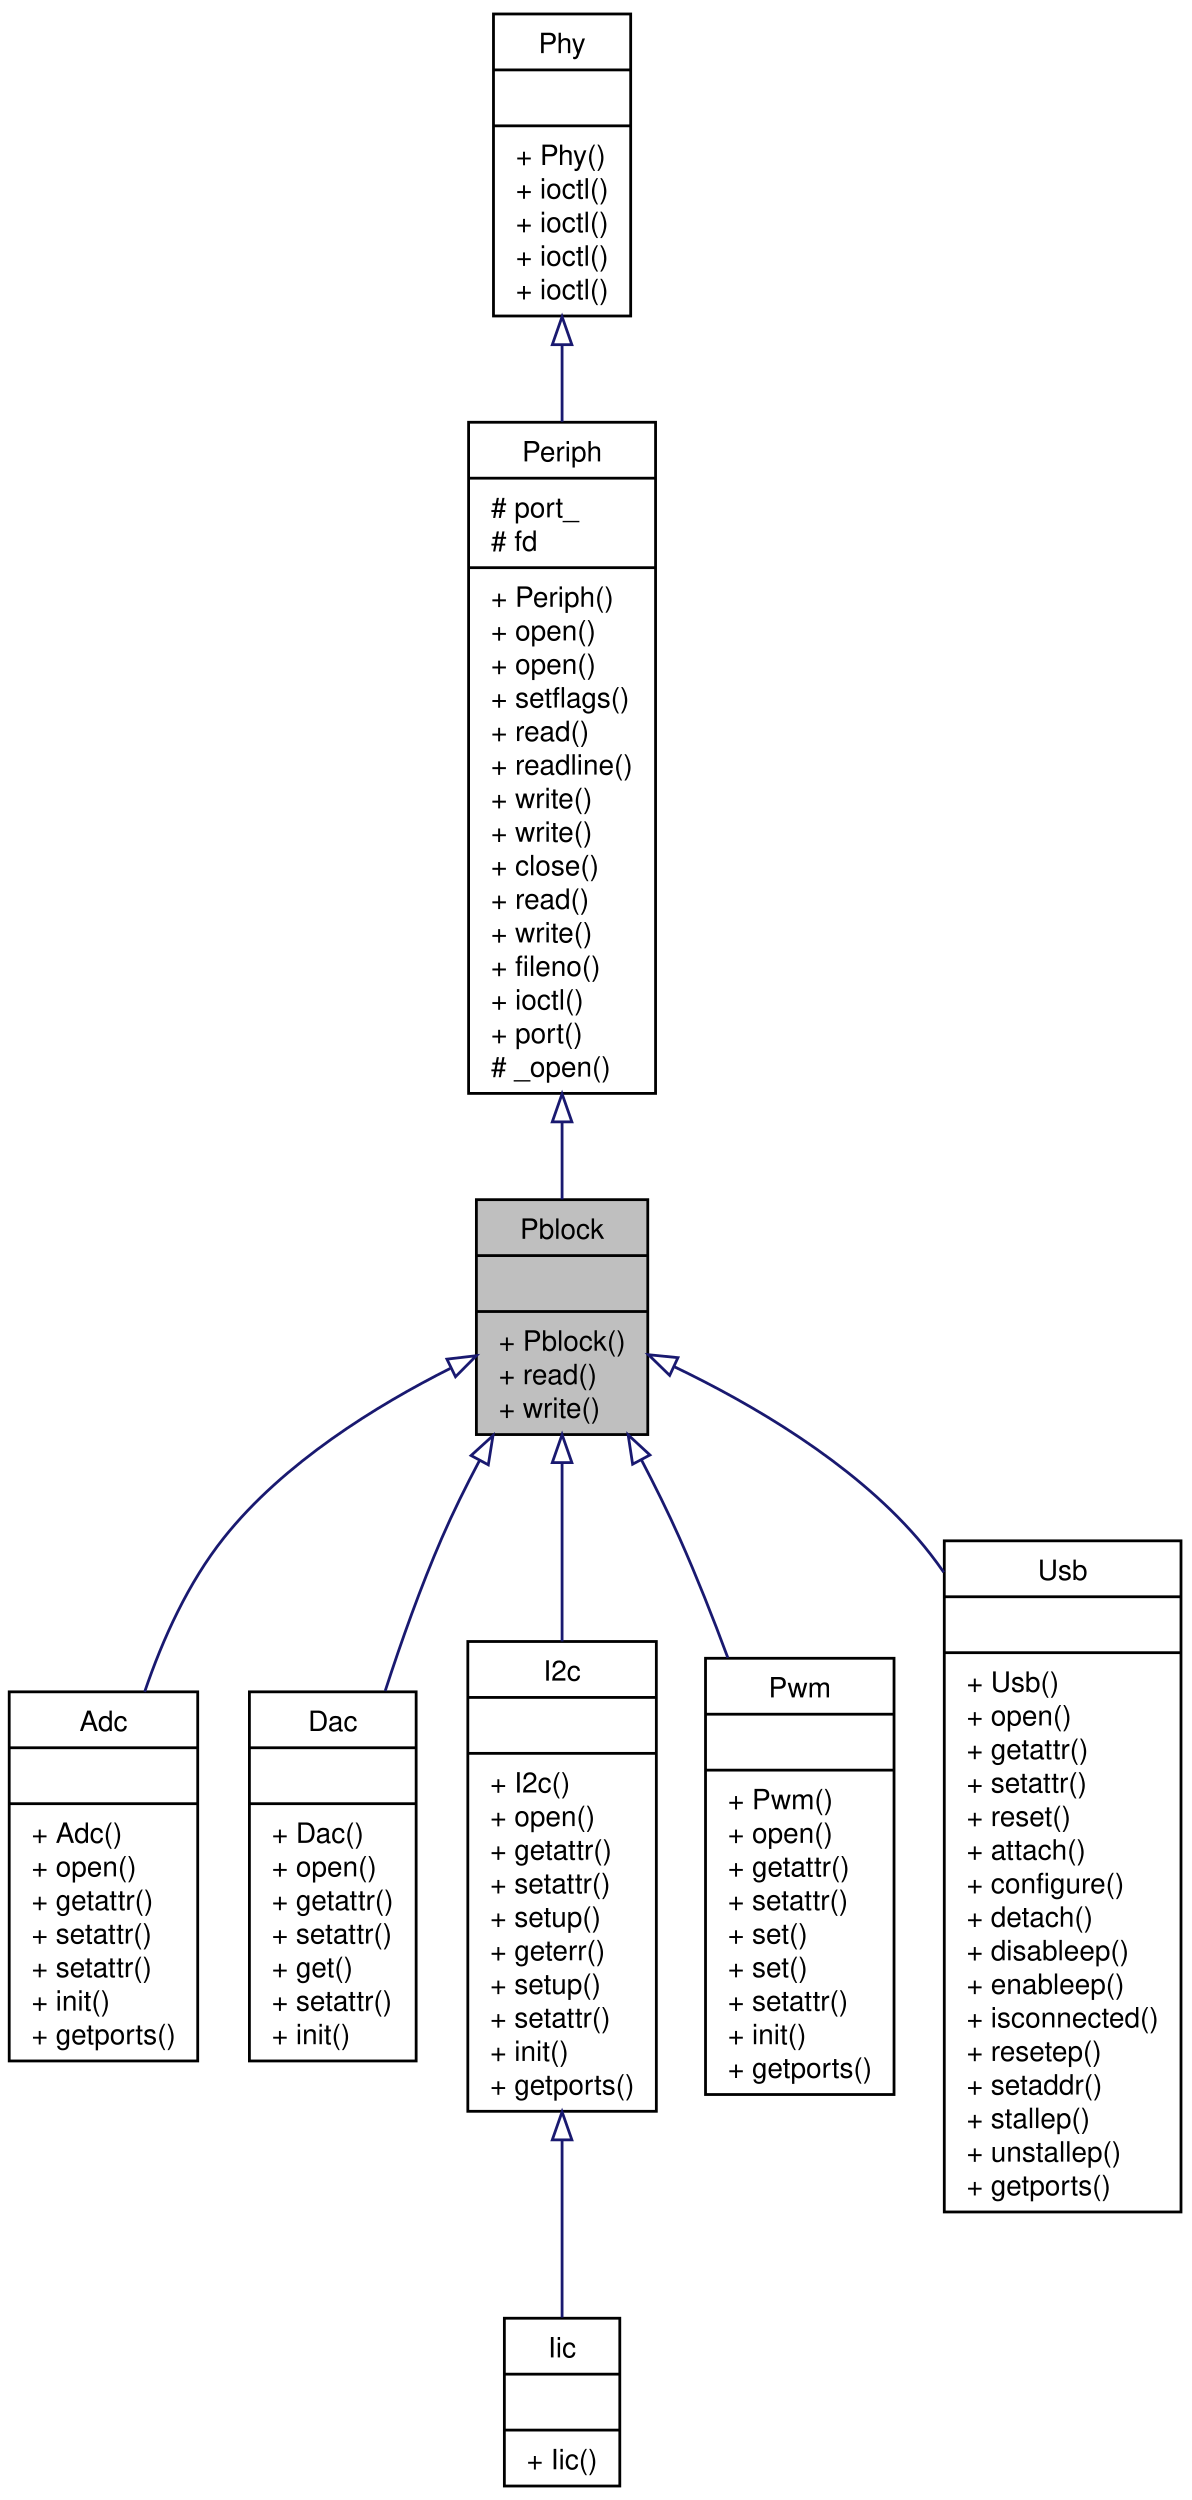
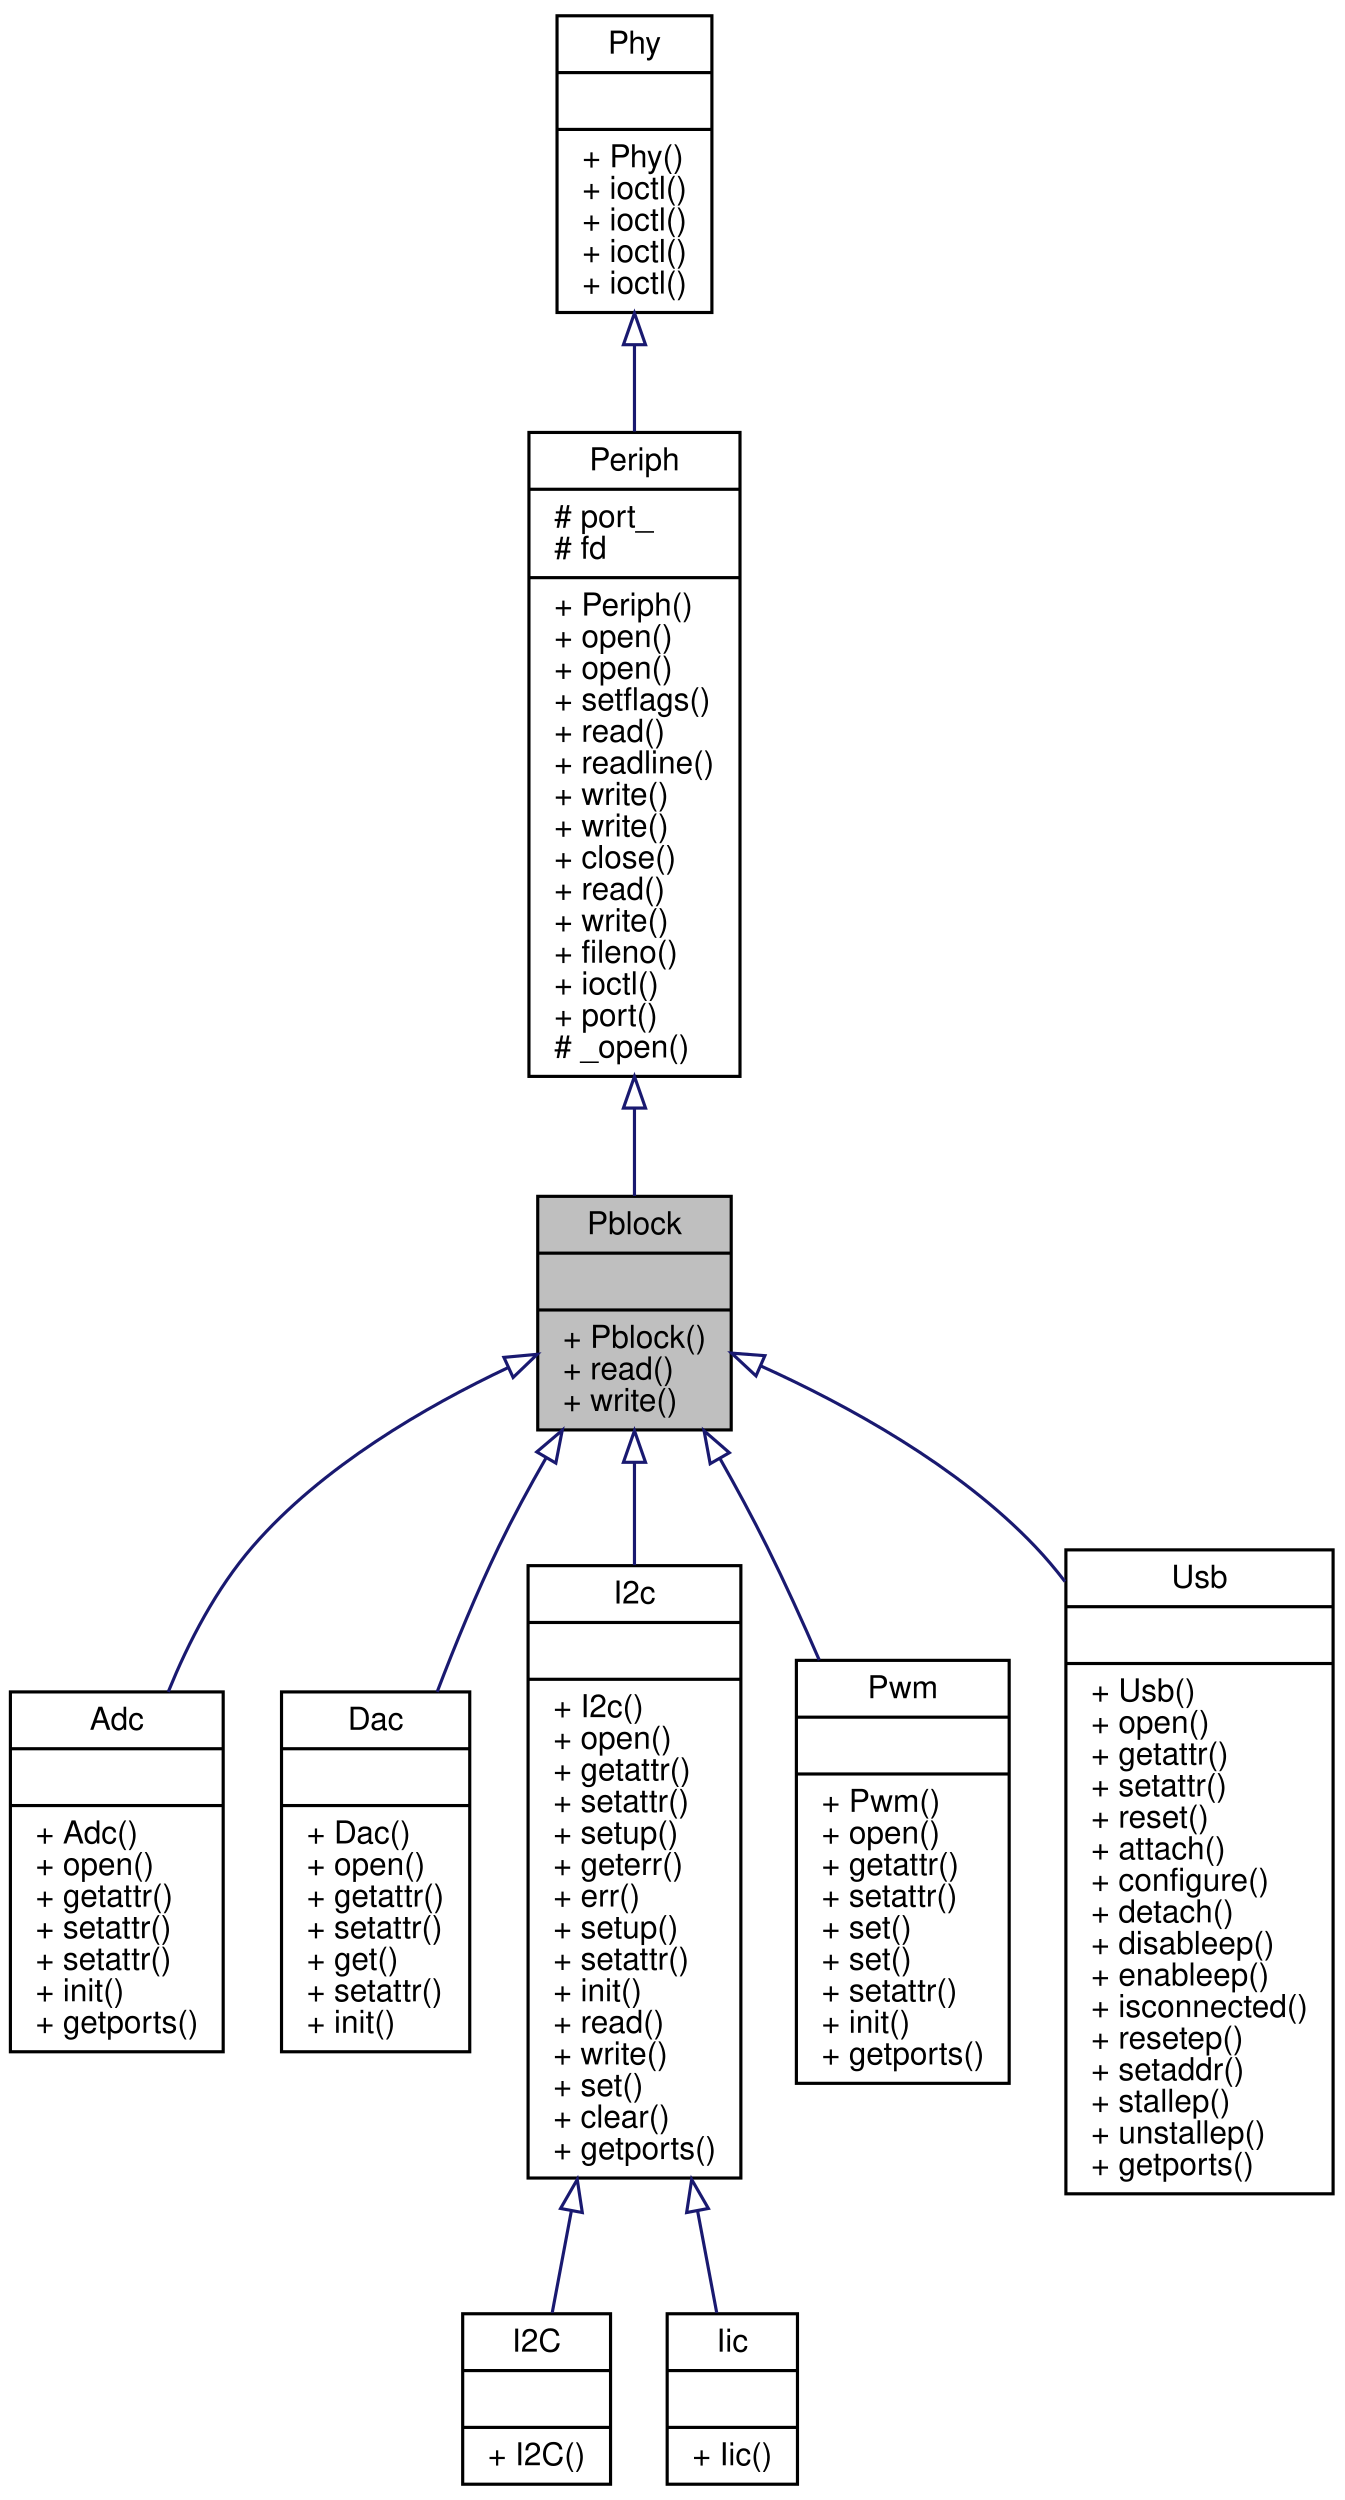
- <svg xmlns="http://www.w3.org/2000/svg" xmlns:xlink="http://www.w3.org/1999/xlink" width="426pt" height="894pt" viewBox="0.00 0.00 426.00 894.00">
-   <g id="graph0" class="graph" transform="scale(1 1) rotate(0) translate(4 890)">
+ <svg xmlns="http://www.w3.org/2000/svg" xmlns:xlink="http://www.w3.org/1999/xlink" width="426pt" height="792pt" viewBox="0.00 0.00 426.00 792.00">
+   <g id="graph0" class="graph" transform="scale(1 1) rotate(0) translate(4 788)">
    <g id="node1" class="node">
-       <polygon fill="#bfbfbf" stroke="black" points="166.354,-377 166.354,-461 227.646,-461 227.646,-377 166.354,-377" />
-       <text text-anchor="middle" x="197" y="-447" font-family="Helvetica,sans-Serif" font-size="10.00">Pblock</text>
-       <polyline fill="none" stroke="black" points="166.354,-441 227.646,-441 " />
-       <text text-anchor="middle" x="197" y="-427" font-family="Helvetica,sans-Serif" font-size="10.00"> </text>
-       <polyline fill="none" stroke="black" points="166.354,-421 227.646,-421 " />
-       <text text-anchor="start" x="174.354" y="-407" font-family="Helvetica,sans-Serif" font-size="10.00">+ Pblock()</text>
-       <text text-anchor="start" x="174.354" y="-395" font-family="Helvetica,sans-Serif" font-size="10.00">+ read()</text>
-       <text text-anchor="start" x="174.354" y="-383" font-family="Helvetica,sans-Serif" font-size="10.00">+ write()</text>
+       <polygon fill="#bfbfbf" stroke="black" points="166.354,-335 166.354,-409 227.646,-409 227.646,-335 166.354,-335" />
+       <text text-anchor="middle" x="197" y="-397" font-family="Helvetica,sans-Serif" font-size="10.00">Pblock</text>
+       <polyline fill="none" stroke="black" points="166.354,-391 227.646,-391 " />
+       <text text-anchor="middle" x="197" y="-379" font-family="Helvetica,sans-Serif" font-size="10.00"> </text>
+       <polyline fill="none" stroke="black" points="166.354,-373 227.646,-373 " />
+       <text text-anchor="start" x="174.354" y="-361" font-family="Helvetica,sans-Serif" font-size="10.00">+ Pblock()</text>
+       <text text-anchor="start" x="174.354" y="-351" font-family="Helvetica,sans-Serif" font-size="10.00">+ read()</text>
+       <text text-anchor="start" x="174.354" y="-341" font-family="Helvetica,sans-Serif" font-size="10.00">+ write()</text>
    </g>
    <g id="node4" class="node">
      <g id="a_node4">
        <a xlink:href="class_adc.html" target="_top" xlink:title="ADC Peripheral Class. ">
-           <polygon fill="none" stroke="black" points="-0.706,-153 -0.706,-285 66.706,-285 66.706,-153 -0.706,-153" />
-           <text text-anchor="middle" x="33" y="-271" font-family="Helvetica,sans-Serif" font-size="10.00">Adc</text>
-           <polyline fill="none" stroke="black" points="-0.706,-265 66.706,-265 " />
-           <text text-anchor="middle" x="33" y="-251" font-family="Helvetica,sans-Serif" font-size="10.00"> </text>
-           <polyline fill="none" stroke="black" points="-0.706,-245 66.706,-245 " />
-           <text text-anchor="start" x="7.294" y="-231" font-family="Helvetica,sans-Serif" font-size="10.00">+ Adc()</text>
-           <text text-anchor="start" x="7.294" y="-219" font-family="Helvetica,sans-Serif" font-size="10.00">+ open()</text>
-           <text text-anchor="start" x="7.294" y="-207" font-family="Helvetica,sans-Serif" font-size="10.00">+ getattr()</text>
-           <text text-anchor="start" x="7.294" y="-195" font-family="Helvetica,sans-Serif" font-size="10.00">+ setattr()</text>
-           <text text-anchor="start" x="7.294" y="-183" font-family="Helvetica,sans-Serif" font-size="10.00">+ setattr()</text>
-           <text text-anchor="start" x="7.294" y="-171" font-family="Helvetica,sans-Serif" font-size="10.00">+ init()</text>
-           <text text-anchor="start" x="7.294" y="-159" font-family="Helvetica,sans-Serif" font-size="10.00">+ getports()</text>
+           <polygon fill="none" stroke="black" points="-0.706,-138 -0.706,-252 66.706,-252 66.706,-138 -0.706,-138" />
+           <text text-anchor="middle" x="33" y="-240" font-family="Helvetica,sans-Serif" font-size="10.00">Adc</text>
+           <polyline fill="none" stroke="black" points="-0.706,-234 66.706,-234 " />
+           <text text-anchor="middle" x="33" y="-222" font-family="Helvetica,sans-Serif" font-size="10.00"> </text>
+           <polyline fill="none" stroke="black" points="-0.706,-216 66.706,-216 " />
+           <text text-anchor="start" x="7.294" y="-204" font-family="Helvetica,sans-Serif" font-size="10.00">+ Adc()</text>
+           <text text-anchor="start" x="7.294" y="-194" font-family="Helvetica,sans-Serif" font-size="10.00">+ open()</text>
+           <text text-anchor="start" x="7.294" y="-184" font-family="Helvetica,sans-Serif" font-size="10.00">+ getattr()</text>
+           <text text-anchor="start" x="7.294" y="-174" font-family="Helvetica,sans-Serif" font-size="10.00">+ setattr()</text>
+           <text text-anchor="start" x="7.294" y="-164" font-family="Helvetica,sans-Serif" font-size="10.00">+ setattr()</text>
+           <text text-anchor="start" x="7.294" y="-154" font-family="Helvetica,sans-Serif" font-size="10.00">+ init()</text>
+           <text text-anchor="start" x="7.294" y="-144" font-family="Helvetica,sans-Serif" font-size="10.00">+ getports()</text>
        </a>
      </g>
    </g>
    <g id="edge3" class="edge">
-       <path fill="none" stroke="midnightblue" d="M157.019,-400.662C130.741,-387.447 97.387,-366.932 76,-340 63.339,-324.056 54.224,-304.073 47.742,-285.015" />
-       <polygon fill="none" stroke="midnightblue" points="155.821,-403.972 166.345,-405.199 158.883,-397.677 155.821,-403.972" />
+       <path fill="none" stroke="midnightblue" d="M156.965,-354.74C130.964,-342.453 97.951,-323.36 76,-298 64.555,-284.777 55.813,-268.067 49.299,-252.018" />
+       <polygon fill="none" stroke="midnightblue" points="155.643,-357.984 166.193,-358.957 158.553,-351.617 155.643,-357.984" />
    </g>
    <g id="node5" class="node">
      <g id="a_node5">
        <a xlink:href="class_dac.html" target="_top" xlink:title="DAC Class. ">
-           <polygon fill="none" stroke="black" points="85.186,-153 85.186,-285 144.814,-285 144.814,-153 85.186,-153" />
-           <text text-anchor="middle" x="115" y="-271" font-family="Helvetica,sans-Serif" font-size="10.00">Dac</text>
-           <polyline fill="none" stroke="black" points="85.186,-265 144.814,-265 " />
-           <text text-anchor="middle" x="115" y="-251" font-family="Helvetica,sans-Serif" font-size="10.00"> </text>
-           <polyline fill="none" stroke="black" points="85.186,-245 144.814,-245 " />
-           <text text-anchor="start" x="93.186" y="-231" font-family="Helvetica,sans-Serif" font-size="10.00">+ Dac()</text>
-           <text text-anchor="start" x="93.186" y="-219" font-family="Helvetica,sans-Serif" font-size="10.00">+ open()</text>
-           <text text-anchor="start" x="93.186" y="-207" font-family="Helvetica,sans-Serif" font-size="10.00">+ getattr()</text>
-           <text text-anchor="start" x="93.186" y="-195" font-family="Helvetica,sans-Serif" font-size="10.00">+ setattr()</text>
-           <text text-anchor="start" x="93.186" y="-183" font-family="Helvetica,sans-Serif" font-size="10.00">+ get()</text>
-           <text text-anchor="start" x="93.186" y="-171" font-family="Helvetica,sans-Serif" font-size="10.00">+ setattr()</text>
-           <text text-anchor="start" x="93.186" y="-159" font-family="Helvetica,sans-Serif" font-size="10.00">+ init()</text>
+           <polygon fill="none" stroke="black" points="85.186,-138 85.186,-252 144.814,-252 144.814,-138 85.186,-138" />
+           <text text-anchor="middle" x="115" y="-240" font-family="Helvetica,sans-Serif" font-size="10.00">Dac</text>
+           <polyline fill="none" stroke="black" points="85.186,-234 144.814,-234 " />
+           <text text-anchor="middle" x="115" y="-222" font-family="Helvetica,sans-Serif" font-size="10.00"> </text>
+           <polyline fill="none" stroke="black" points="85.186,-216 144.814,-216 " />
+           <text text-anchor="start" x="93.186" y="-204" font-family="Helvetica,sans-Serif" font-size="10.00">+ Dac()</text>
+           <text text-anchor="start" x="93.186" y="-194" font-family="Helvetica,sans-Serif" font-size="10.00">+ open()</text>
+           <text text-anchor="start" x="93.186" y="-184" font-family="Helvetica,sans-Serif" font-size="10.00">+ getattr()</text>
+           <text text-anchor="start" x="93.186" y="-174" font-family="Helvetica,sans-Serif" font-size="10.00">+ setattr()</text>
+           <text text-anchor="start" x="93.186" y="-164" font-family="Helvetica,sans-Serif" font-size="10.00">+ get()</text>
+           <text text-anchor="start" x="93.186" y="-154" font-family="Helvetica,sans-Serif" font-size="10.00">+ setattr()</text>
+           <text text-anchor="start" x="93.186" y="-144" font-family="Helvetica,sans-Serif" font-size="10.00">+ init()</text>
        </a>
      </g>
    </g>
    <g id="edge4" class="edge">
-       <path fill="none" stroke="midnightblue" d="M167.473,-367.721C162.664,-358.642 157.967,-349.151 154,-340 146.464,-322.614 139.568,-303.277 133.74,-285.292" />
-       <polygon fill="none" stroke="midnightblue" points="164.458,-369.505 172.295,-376.635 170.615,-366.174 164.458,-369.505" />
+       <path fill="none" stroke="midnightblue" d="M168.905,-325.983C163.669,-316.869 158.451,-307.244 154,-298 146.967,-283.395 140.282,-267.169 134.497,-252.032" />
+       <polygon fill="none" stroke="midnightblue" points="166.047,-328.03 174.119,-334.892 172.089,-324.494 166.047,-328.03" />
    </g>
    <g id="node6" class="node">
      <g id="a_node6">
        <a xlink:href="class_i2c.html" target="_top" xlink:title="I2C Peripheral Class. ">
-           <polygon fill="none" stroke="black" points="163.294,-135 163.294,-303 230.706,-303 230.706,-135 163.294,-135" />
-           <text text-anchor="middle" x="197" y="-289" font-family="Helvetica,sans-Serif" font-size="10.00">I2c</text>
-           <polyline fill="none" stroke="black" points="163.294,-283 230.706,-283 " />
-           <text text-anchor="middle" x="197" y="-269" font-family="Helvetica,sans-Serif" font-size="10.00"> </text>
-           <polyline fill="none" stroke="black" points="163.294,-263 230.706,-263 " />
-           <text text-anchor="start" x="171.294" y="-249" font-family="Helvetica,sans-Serif" font-size="10.00">+ I2c()</text>
-           <text text-anchor="start" x="171.294" y="-237" font-family="Helvetica,sans-Serif" font-size="10.00">+ open()</text>
-           <text text-anchor="start" x="171.294" y="-225" font-family="Helvetica,sans-Serif" font-size="10.00">+ getattr()</text>
-           <text text-anchor="start" x="171.294" y="-213" font-family="Helvetica,sans-Serif" font-size="10.00">+ setattr()</text>
-           <text text-anchor="start" x="171.294" y="-201" font-family="Helvetica,sans-Serif" font-size="10.00">+ setup()</text>
-           <text text-anchor="start" x="171.294" y="-189" font-family="Helvetica,sans-Serif" font-size="10.00">+ geterr()</text>
-           <text text-anchor="start" x="171.294" y="-177" font-family="Helvetica,sans-Serif" font-size="10.00">+ setup()</text>
-           <text text-anchor="start" x="171.294" y="-165" font-family="Helvetica,sans-Serif" font-size="10.00">+ setattr()</text>
-           <text text-anchor="start" x="171.294" y="-153" font-family="Helvetica,sans-Serif" font-size="10.00">+ init()</text>
-           <text text-anchor="start" x="171.294" y="-141" font-family="Helvetica,sans-Serif" font-size="10.00">+ getports()</text>
+           <polygon fill="none" stroke="black" points="163.294,-98 163.294,-292 230.706,-292 230.706,-98 163.294,-98" />
+           <text text-anchor="middle" x="197" y="-280" font-family="Helvetica,sans-Serif" font-size="10.00">I2c</text>
+           <polyline fill="none" stroke="black" points="163.294,-274 230.706,-274 " />
+           <text text-anchor="middle" x="197" y="-262" font-family="Helvetica,sans-Serif" font-size="10.00"> </text>
+           <polyline fill="none" stroke="black" points="163.294,-256 230.706,-256 " />
+           <text text-anchor="start" x="171.294" y="-244" font-family="Helvetica,sans-Serif" font-size="10.00">+ I2c()</text>
+           <text text-anchor="start" x="171.294" y="-234" font-family="Helvetica,sans-Serif" font-size="10.00">+ open()</text>
+           <text text-anchor="start" x="171.294" y="-224" font-family="Helvetica,sans-Serif" font-size="10.00">+ getattr()</text>
+           <text text-anchor="start" x="171.294" y="-214" font-family="Helvetica,sans-Serif" font-size="10.00">+ setattr()</text>
+           <text text-anchor="start" x="171.294" y="-204" font-family="Helvetica,sans-Serif" font-size="10.00">+ setup()</text>
+           <text text-anchor="start" x="171.294" y="-194" font-family="Helvetica,sans-Serif" font-size="10.00">+ geterr()</text>
+           <text text-anchor="start" x="171.294" y="-184" font-family="Helvetica,sans-Serif" font-size="10.00">+ err()</text>
+           <text text-anchor="start" x="171.294" y="-174" font-family="Helvetica,sans-Serif" font-size="10.00">+ setup()</text>
+           <text text-anchor="start" x="171.294" y="-164" font-family="Helvetica,sans-Serif" font-size="10.00">+ setattr()</text>
+           <text text-anchor="start" x="171.294" y="-154" font-family="Helvetica,sans-Serif" font-size="10.00">+ init()</text>
+           <text text-anchor="start" x="171.294" y="-144" font-family="Helvetica,sans-Serif" font-size="10.00">+ read()</text>
+           <text text-anchor="start" x="171.294" y="-134" font-family="Helvetica,sans-Serif" font-size="10.00">+ write()</text>
+           <text text-anchor="start" x="171.294" y="-124" font-family="Helvetica,sans-Serif" font-size="10.00">+ set()</text>
+           <text text-anchor="start" x="171.294" y="-114" font-family="Helvetica,sans-Serif" font-size="10.00">+ clear()</text>
+           <text text-anchor="start" x="171.294" y="-104" font-family="Helvetica,sans-Serif" font-size="10.00">+ getports()</text>
        </a>
      </g>
    </g>
    <g id="edge5" class="edge">
-       <path fill="none" stroke="midnightblue" d="M197,-366.826C197,-347.375 197,-324.682 197,-303.035" />
-       <polygon fill="none" stroke="midnightblue" points="193.5,-366.974 197,-376.974 200.5,-366.974 193.5,-366.974" />
-     </g>
-     <g id="node8" class="node">
-       <g id="a_node8">
-         <a xlink:href="class_pwm.html" target="_top" xlink:title="PWM Class. ">
-           <polygon fill="none" stroke="black" points="248.294,-141 248.294,-297 315.706,-297 315.706,-141 248.294,-141" />
-           <text text-anchor="middle" x="282" y="-283" font-family="Helvetica,sans-Serif" font-size="10.00">Pwm</text>
-           <polyline fill="none" stroke="black" points="248.294,-277 315.706,-277 " />
-           <text text-anchor="middle" x="282" y="-263" font-family="Helvetica,sans-Serif" font-size="10.00"> </text>
-           <polyline fill="none" stroke="black" points="248.294,-257 315.706,-257 " />
-           <text text-anchor="start" x="256.294" y="-243" font-family="Helvetica,sans-Serif" font-size="10.00">+ Pwm()</text>
-           <text text-anchor="start" x="256.294" y="-231" font-family="Helvetica,sans-Serif" font-size="10.00">+ open()</text>
-           <text text-anchor="start" x="256.294" y="-219" font-family="Helvetica,sans-Serif" font-size="10.00">+ getattr()</text>
-           <text text-anchor="start" x="256.294" y="-207" font-family="Helvetica,sans-Serif" font-size="10.00">+ setattr()</text>
-           <text text-anchor="start" x="256.294" y="-195" font-family="Helvetica,sans-Serif" font-size="10.00">+ set()</text>
-           <text text-anchor="start" x="256.294" y="-183" font-family="Helvetica,sans-Serif" font-size="10.00">+ set()</text>
-           <text text-anchor="start" x="256.294" y="-171" font-family="Helvetica,sans-Serif" font-size="10.00">+ setattr()</text>
-           <text text-anchor="start" x="256.294" y="-159" font-family="Helvetica,sans-Serif" font-size="10.00">+ init()</text>
-           <text text-anchor="start" x="256.294" y="-147" font-family="Helvetica,sans-Serif" font-size="10.00">+ getports()</text>
-         </a>
-       </g>
-     </g>
-     <g id="edge7" class="edge">
-       <path fill="none" stroke="midnightblue" d="M225.405,-367.888C230.187,-358.729 234.917,-349.167 239,-340 245.078,-326.354 250.94,-311.562 256.277,-297.176" />
-       <polygon fill="none" stroke="midnightblue" points="222.227,-366.41 220.627,-376.883 228.409,-369.693 222.227,-366.41" />
+       <path fill="none" stroke="midnightblue" d="M197,-324.578C197,-314.467 197,-303.409 197,-292.159" />
+       <polygon fill="none" stroke="midnightblue" points="193.5,-324.74 197,-334.74 200.5,-324.74 193.5,-324.74" />
    </g>
    <g id="node9" class="node">
      <g id="a_node9">
+         <a xlink:href="class_pwm.html" target="_top" xlink:title="PWM Class. ">
+           <polygon fill="none" stroke="black" points="248.294,-128 248.294,-262 315.706,-262 315.706,-128 248.294,-128" />
+           <text text-anchor="middle" x="282" y="-250" font-family="Helvetica,sans-Serif" font-size="10.00">Pwm</text>
+           <polyline fill="none" stroke="black" points="248.294,-244 315.706,-244 " />
+           <text text-anchor="middle" x="282" y="-232" font-family="Helvetica,sans-Serif" font-size="10.00"> </text>
+           <polyline fill="none" stroke="black" points="248.294,-226 315.706,-226 " />
+           <text text-anchor="start" x="256.294" y="-214" font-family="Helvetica,sans-Serif" font-size="10.00">+ Pwm()</text>
+           <text text-anchor="start" x="256.294" y="-204" font-family="Helvetica,sans-Serif" font-size="10.00">+ open()</text>
+           <text text-anchor="start" x="256.294" y="-194" font-family="Helvetica,sans-Serif" font-size="10.00">+ getattr()</text>
+           <text text-anchor="start" x="256.294" y="-184" font-family="Helvetica,sans-Serif" font-size="10.00">+ setattr()</text>
+           <text text-anchor="start" x="256.294" y="-174" font-family="Helvetica,sans-Serif" font-size="10.00">+ set()</text>
+           <text text-anchor="start" x="256.294" y="-164" font-family="Helvetica,sans-Serif" font-size="10.00">+ set()</text>
+           <text text-anchor="start" x="256.294" y="-154" font-family="Helvetica,sans-Serif" font-size="10.00">+ setattr()</text>
+           <text text-anchor="start" x="256.294" y="-144" font-family="Helvetica,sans-Serif" font-size="10.00">+ init()</text>
+           <text text-anchor="start" x="256.294" y="-134" font-family="Helvetica,sans-Serif" font-size="10.00">+ getports()</text>
+         </a>
+       </g>
+     </g>
+     <g id="edge8" class="edge">
+       <path fill="none" stroke="midnightblue" d="M224.148,-325.812C229.287,-316.713 234.468,-307.136 239,-298 244.68,-286.552 250.31,-274.168 255.533,-262.108" />
+       <polygon fill="none" stroke="midnightblue" points="220.98,-324.301 219.049,-334.718 227.055,-327.779 220.98,-324.301" />
+     </g>
+     <g id="node10" class="node">
+       <g id="a_node10">
        <a xlink:href="class_usb.html" target="_top" xlink:title="USB Class. ">
-           <polygon fill="none" stroke="black" points="333.676,-99 333.676,-339 418.324,-339 418.324,-99 333.676,-99" />
-           <text text-anchor="middle" x="376" y="-325" font-family="Helvetica,sans-Serif" font-size="10.00">Usb</text>
-           <polyline fill="none" stroke="black" points="333.676,-319 418.324,-319 " />
-           <text text-anchor="middle" x="376" y="-305" font-family="Helvetica,sans-Serif" font-size="10.00"> </text>
-           <polyline fill="none" stroke="black" points="333.676,-299 418.324,-299 " />
-           <text text-anchor="start" x="341.676" y="-285" font-family="Helvetica,sans-Serif" font-size="10.00">+ Usb()</text>
-           <text text-anchor="start" x="341.676" y="-273" font-family="Helvetica,sans-Serif" font-size="10.00">+ open()</text>
-           <text text-anchor="start" x="341.676" y="-261" font-family="Helvetica,sans-Serif" font-size="10.00">+ getattr()</text>
-           <text text-anchor="start" x="341.676" y="-249" font-family="Helvetica,sans-Serif" font-size="10.00">+ setattr()</text>
-           <text text-anchor="start" x="341.676" y="-237" font-family="Helvetica,sans-Serif" font-size="10.00">+ reset()</text>
-           <text text-anchor="start" x="341.676" y="-225" font-family="Helvetica,sans-Serif" font-size="10.00">+ attach()</text>
-           <text text-anchor="start" x="341.676" y="-213" font-family="Helvetica,sans-Serif" font-size="10.00">+ configure()</text>
-           <text text-anchor="start" x="341.676" y="-201" font-family="Helvetica,sans-Serif" font-size="10.00">+ detach()</text>
-           <text text-anchor="start" x="341.676" y="-189" font-family="Helvetica,sans-Serif" font-size="10.00">+ disableep()</text>
-           <text text-anchor="start" x="341.676" y="-177" font-family="Helvetica,sans-Serif" font-size="10.00">+ enableep()</text>
-           <text text-anchor="start" x="341.676" y="-165" font-family="Helvetica,sans-Serif" font-size="10.00">+ isconnected()</text>
-           <text text-anchor="start" x="341.676" y="-153" font-family="Helvetica,sans-Serif" font-size="10.00">+ resetep()</text>
-           <text text-anchor="start" x="341.676" y="-141" font-family="Helvetica,sans-Serif" font-size="10.00">+ setaddr()</text>
-           <text text-anchor="start" x="341.676" y="-129" font-family="Helvetica,sans-Serif" font-size="10.00">+ stallep()</text>
-           <text text-anchor="start" x="341.676" y="-117" font-family="Helvetica,sans-Serif" font-size="10.00">+ unstallep()</text>
-           <text text-anchor="start" x="341.676" y="-105" font-family="Helvetica,sans-Serif" font-size="10.00">+ getports()</text>
-         </a>
-       </g>
-     </g>
-     <g id="edge8" class="edge">
-       <path fill="none" stroke="midnightblue" d="M237.244,-401.196C264.739,-387.994 300.342,-367.277 324,-340 327.347,-336.141 330.508,-332.033 333.489,-327.75" />
-       <polygon fill="none" stroke="midnightblue" points="235.478,-398.158 227.89,-405.552 238.433,-404.504 235.478,-398.158" />
+           <polygon fill="none" stroke="black" points="333.676,-93 333.676,-297 418.324,-297 418.324,-93 333.676,-93" />
+           <text text-anchor="middle" x="376" y="-285" font-family="Helvetica,sans-Serif" font-size="10.00">Usb</text>
+           <polyline fill="none" stroke="black" points="333.676,-279 418.324,-279 " />
+           <text text-anchor="middle" x="376" y="-267" font-family="Helvetica,sans-Serif" font-size="10.00"> </text>
+           <polyline fill="none" stroke="black" points="333.676,-261 418.324,-261 " />
+           <text text-anchor="start" x="341.676" y="-249" font-family="Helvetica,sans-Serif" font-size="10.00">+ Usb()</text>
+           <text text-anchor="start" x="341.676" y="-239" font-family="Helvetica,sans-Serif" font-size="10.00">+ open()</text>
+           <text text-anchor="start" x="341.676" y="-229" font-family="Helvetica,sans-Serif" font-size="10.00">+ getattr()</text>
+           <text text-anchor="start" x="341.676" y="-219" font-family="Helvetica,sans-Serif" font-size="10.00">+ setattr()</text>
+           <text text-anchor="start" x="341.676" y="-209" font-family="Helvetica,sans-Serif" font-size="10.00">+ reset()</text>
+           <text text-anchor="start" x="341.676" y="-199" font-family="Helvetica,sans-Serif" font-size="10.00">+ attach()</text>
+           <text text-anchor="start" x="341.676" y="-189" font-family="Helvetica,sans-Serif" font-size="10.00">+ configure()</text>
+           <text text-anchor="start" x="341.676" y="-179" font-family="Helvetica,sans-Serif" font-size="10.00">+ detach()</text>
+           <text text-anchor="start" x="341.676" y="-169" font-family="Helvetica,sans-Serif" font-size="10.00">+ disableep()</text>
+           <text text-anchor="start" x="341.676" y="-159" font-family="Helvetica,sans-Serif" font-size="10.00">+ enableep()</text>
+           <text text-anchor="start" x="341.676" y="-149" font-family="Helvetica,sans-Serif" font-size="10.00">+ isconnected()</text>
+           <text text-anchor="start" x="341.676" y="-139" font-family="Helvetica,sans-Serif" font-size="10.00">+ resetep()</text>
+           <text text-anchor="start" x="341.676" y="-129" font-family="Helvetica,sans-Serif" font-size="10.00">+ setaddr()</text>
+           <text text-anchor="start" x="341.676" y="-119" font-family="Helvetica,sans-Serif" font-size="10.00">+ stallep()</text>
+           <text text-anchor="start" x="341.676" y="-109" font-family="Helvetica,sans-Serif" font-size="10.00">+ unstallep()</text>
+           <text text-anchor="start" x="341.676" y="-99" font-family="Helvetica,sans-Serif" font-size="10.00">+ getports()</text>
+         </a>
+       </g>
+     </g>
+     <g id="edge9" class="edge">
+       <path fill="none" stroke="midnightblue" d="M237.011,-355.272C264.241,-342.964 299.622,-323.634 324,-298 327.287,-294.543 330.416,-290.838 333.385,-286.961" />
+       <polygon fill="none" stroke="midnightblue" points="235.504,-352.111 227.751,-359.331 238.315,-358.522 235.504,-352.111" />
    </g>
    <g id="node2" class="node">
      <g id="a_node2">
        <a xlink:href="class_periph.html" target="_top" xlink:title="Peripheral Class. ">
-           <polygon fill="none" stroke="black" points="163.57,-499 163.57,-739 230.43,-739 230.43,-499 163.57,-499" />
-           <text text-anchor="middle" x="197" y="-725" font-family="Helvetica,sans-Serif" font-size="10.00">Periph</text>
-           <polyline fill="none" stroke="black" points="163.57,-719 230.43,-719 " />
-           <text text-anchor="start" x="171.57" y="-705" font-family="Helvetica,sans-Serif" font-size="10.00"># port_</text>
-           <text text-anchor="start" x="171.57" y="-693" font-family="Helvetica,sans-Serif" font-size="10.00"># fd</text>
-           <polyline fill="none" stroke="black" points="163.57,-687 230.43,-687 " />
-           <text text-anchor="start" x="171.57" y="-673" font-family="Helvetica,sans-Serif" font-size="10.00">+ Periph()</text>
-           <text text-anchor="start" x="171.57" y="-661" font-family="Helvetica,sans-Serif" font-size="10.00">+ open()</text>
-           <text text-anchor="start" x="171.57" y="-649" font-family="Helvetica,sans-Serif" font-size="10.00">+ open()</text>
-           <text text-anchor="start" x="171.57" y="-637" font-family="Helvetica,sans-Serif" font-size="10.00">+ setflags()</text>
-           <text text-anchor="start" x="171.57" y="-625" font-family="Helvetica,sans-Serif" font-size="10.00">+ read()</text>
-           <text text-anchor="start" x="171.57" y="-613" font-family="Helvetica,sans-Serif" font-size="10.00">+ readline()</text>
-           <text text-anchor="start" x="171.57" y="-601" font-family="Helvetica,sans-Serif" font-size="10.00">+ write()</text>
-           <text text-anchor="start" x="171.57" y="-589" font-family="Helvetica,sans-Serif" font-size="10.00">+ write()</text>
-           <text text-anchor="start" x="171.57" y="-577" font-family="Helvetica,sans-Serif" font-size="10.00">+ close()</text>
-           <text text-anchor="start" x="171.57" y="-565" font-family="Helvetica,sans-Serif" font-size="10.00">+ read()</text>
-           <text text-anchor="start" x="171.57" y="-553" font-family="Helvetica,sans-Serif" font-size="10.00">+ write()</text>
-           <text text-anchor="start" x="171.57" y="-541" font-family="Helvetica,sans-Serif" font-size="10.00">+ fileno()</text>
-           <text text-anchor="start" x="171.57" y="-529" font-family="Helvetica,sans-Serif" font-size="10.00">+ ioctl()</text>
-           <text text-anchor="start" x="171.57" y="-517" font-family="Helvetica,sans-Serif" font-size="10.00">+ port()</text>
-           <text text-anchor="start" x="171.57" y="-505" font-family="Helvetica,sans-Serif" font-size="10.00"># _open()</text>
+           <polygon fill="none" stroke="black" points="163.57,-447 163.57,-651 230.43,-651 230.43,-447 163.57,-447" />
+           <text text-anchor="middle" x="197" y="-639" font-family="Helvetica,sans-Serif" font-size="10.00">Periph</text>
+           <polyline fill="none" stroke="black" points="163.57,-633 230.43,-633 " />
+           <text text-anchor="start" x="171.57" y="-621" font-family="Helvetica,sans-Serif" font-size="10.00"># port_</text>
+           <text text-anchor="start" x="171.57" y="-611" font-family="Helvetica,sans-Serif" font-size="10.00"># fd</text>
+           <polyline fill="none" stroke="black" points="163.57,-605 230.43,-605 " />
+           <text text-anchor="start" x="171.57" y="-593" font-family="Helvetica,sans-Serif" font-size="10.00">+ Periph()</text>
+           <text text-anchor="start" x="171.57" y="-583" font-family="Helvetica,sans-Serif" font-size="10.00">+ open()</text>
+           <text text-anchor="start" x="171.57" y="-573" font-family="Helvetica,sans-Serif" font-size="10.00">+ open()</text>
+           <text text-anchor="start" x="171.57" y="-563" font-family="Helvetica,sans-Serif" font-size="10.00">+ setflags()</text>
+           <text text-anchor="start" x="171.57" y="-553" font-family="Helvetica,sans-Serif" font-size="10.00">+ read()</text>
+           <text text-anchor="start" x="171.57" y="-543" font-family="Helvetica,sans-Serif" font-size="10.00">+ readline()</text>
+           <text text-anchor="start" x="171.57" y="-533" font-family="Helvetica,sans-Serif" font-size="10.00">+ write()</text>
+           <text text-anchor="start" x="171.57" y="-523" font-family="Helvetica,sans-Serif" font-size="10.00">+ write()</text>
+           <text text-anchor="start" x="171.57" y="-513" font-family="Helvetica,sans-Serif" font-size="10.00">+ close()</text>
+           <text text-anchor="start" x="171.57" y="-503" font-family="Helvetica,sans-Serif" font-size="10.00">+ read()</text>
+           <text text-anchor="start" x="171.57" y="-493" font-family="Helvetica,sans-Serif" font-size="10.00">+ write()</text>
+           <text text-anchor="start" x="171.57" y="-483" font-family="Helvetica,sans-Serif" font-size="10.00">+ fileno()</text>
+           <text text-anchor="start" x="171.57" y="-473" font-family="Helvetica,sans-Serif" font-size="10.00">+ ioctl()</text>
+           <text text-anchor="start" x="171.57" y="-463" font-family="Helvetica,sans-Serif" font-size="10.00">+ port()</text>
+           <text text-anchor="start" x="171.57" y="-453" font-family="Helvetica,sans-Serif" font-size="10.00"># _open()</text>
        </a>
      </g>
    </g>
    <g id="edge1" class="edge">
-       <path fill="none" stroke="midnightblue" d="M197,-488.556C197,-478.837 197,-469.551 197,-461.127" />
-       <polygon fill="none" stroke="midnightblue" points="193.5,-488.824 197,-498.824 200.5,-488.824 193.5,-488.824" />
+       <path fill="none" stroke="midnightblue" d="M197,-436.948C197,-427.058 197,-417.602 197,-409.138" />
+       <polygon fill="none" stroke="midnightblue" points="193.5,-436.962 197,-446.962 200.5,-436.962 193.5,-436.962" />
    </g>
    <g id="node3" class="node">
      <g id="a_node3">
        <a xlink:href="class_phy.html" target="_top" xlink:title="Base Applib Class for Physical devices. ">
-           <polygon fill="none" stroke="black" points="172.469,-777 172.469,-885 221.531,-885 221.531,-777 172.469,-777" />
-           <text text-anchor="middle" x="197" y="-871" font-family="Helvetica,sans-Serif" font-size="10.00">Phy</text>
-           <polyline fill="none" stroke="black" points="172.469,-865 221.531,-865 " />
-           <text text-anchor="middle" x="197" y="-851" font-family="Helvetica,sans-Serif" font-size="10.00"> </text>
-           <polyline fill="none" stroke="black" points="172.469,-845 221.531,-845 " />
-           <text text-anchor="start" x="180.469" y="-831" font-family="Helvetica,sans-Serif" font-size="10.00">+ Phy()</text>
-           <text text-anchor="start" x="180.469" y="-819" font-family="Helvetica,sans-Serif" font-size="10.00">+ ioctl()</text>
-           <text text-anchor="start" x="180.469" y="-807" font-family="Helvetica,sans-Serif" font-size="10.00">+ ioctl()</text>
-           <text text-anchor="start" x="180.469" y="-795" font-family="Helvetica,sans-Serif" font-size="10.00">+ ioctl()</text>
-           <text text-anchor="start" x="180.469" y="-783" font-family="Helvetica,sans-Serif" font-size="10.00">+ ioctl()</text>
+           <polygon fill="none" stroke="black" points="172.469,-689 172.469,-783 221.531,-783 221.531,-689 172.469,-689" />
+           <text text-anchor="middle" x="197" y="-771" font-family="Helvetica,sans-Serif" font-size="10.00">Phy</text>
+           <polyline fill="none" stroke="black" points="172.469,-765 221.531,-765 " />
+           <text text-anchor="middle" x="197" y="-753" font-family="Helvetica,sans-Serif" font-size="10.00"> </text>
+           <polyline fill="none" stroke="black" points="172.469,-747 221.531,-747 " />
+           <text text-anchor="start" x="180.469" y="-735" font-family="Helvetica,sans-Serif" font-size="10.00">+ Phy()</text>
+           <text text-anchor="start" x="180.469" y="-725" font-family="Helvetica,sans-Serif" font-size="10.00">+ ioctl()</text>
+           <text text-anchor="start" x="180.469" y="-715" font-family="Helvetica,sans-Serif" font-size="10.00">+ ioctl()</text>
+           <text text-anchor="start" x="180.469" y="-705" font-family="Helvetica,sans-Serif" font-size="10.00">+ ioctl()</text>
+           <text text-anchor="start" x="180.469" y="-695" font-family="Helvetica,sans-Serif" font-size="10.00">+ ioctl()</text>
        </a>
      </g>
    </g>
    <g id="edge2" class="edge">
-       <path fill="none" stroke="midnightblue" d="M197,-766.643C197,-757.847 197,-748.586 197,-739.17" />
-       <polygon fill="none" stroke="midnightblue" points="193.5,-766.737 197,-776.737 200.5,-766.737 193.5,-766.737" />
+       <path fill="none" stroke="midnightblue" d="M197,-678.757C197,-669.984 197,-660.695 197,-651.283" />
+       <polygon fill="none" stroke="midnightblue" points="193.5,-678.794 197,-688.794 200.5,-678.794 193.5,-678.794" />
    </g>
    <g id="node7" class="node">
      <g id="a_node7">
+         <a xlink:href="class_i2_c.html" target="_top" xlink:title="I2C Class (alternate class for I2c) ">
+           <polygon fill="none" stroke="black" points="142.58,-1 142.58,-55 189.42,-55 189.42,-1 142.58,-1" />
+           <text text-anchor="middle" x="166" y="-43" font-family="Helvetica,sans-Serif" font-size="10.00">I2C</text>
+           <polyline fill="none" stroke="black" points="142.58,-37 189.42,-37 " />
+           <text text-anchor="middle" x="166" y="-25" font-family="Helvetica,sans-Serif" font-size="10.00"> </text>
+           <polyline fill="none" stroke="black" points="142.58,-19 189.42,-19 " />
+           <text text-anchor="start" x="150.58" y="-7" font-family="Helvetica,sans-Serif" font-size="10.00">+ I2C()</text>
+         </a>
+       </g>
+     </g>
+     <g id="edge6" class="edge">
+       <path fill="none" stroke="midnightblue" d="M176.987,-87.481C174.77,-75.677 172.687,-64.592 170.944,-55.313" />
+       <polygon fill="none" stroke="midnightblue" points="173.591,-88.36 178.877,-97.541 180.471,-87.067 173.591,-88.36" />
+     </g>
+     <g id="node8" class="node">
+       <g id="a_node8">
        <a xlink:href="class_iic.html" target="_top" xlink:title="IIC Class (alternate class for I2c) ">
-           <polygon fill="none" stroke="black" points="176.361,-1 176.361,-61 217.639,-61 217.639,-1 176.361,-1" />
-           <text text-anchor="middle" x="197" y="-47" font-family="Helvetica,sans-Serif" font-size="10.00">Iic</text>
-           <polyline fill="none" stroke="black" points="176.361,-41 217.639,-41 " />
-           <text text-anchor="middle" x="197" y="-27" font-family="Helvetica,sans-Serif" font-size="10.00"> </text>
-           <polyline fill="none" stroke="black" points="176.361,-21 217.639,-21 " />
-           <text text-anchor="start" x="184.361" y="-7" font-family="Helvetica,sans-Serif" font-size="10.00">+ Iic()</text>
-         </a>
-       </g>
-     </g>
-     <g id="edge6" class="edge">
-       <path fill="none" stroke="midnightblue" d="M197,-124.584C197,-101.552 197,-78.555 197,-61.242" />
-       <polygon fill="none" stroke="midnightblue" points="193.5,-124.792 197,-134.792 200.5,-124.792 193.5,-124.792" />
+           <polygon fill="none" stroke="black" points="207.361,-1 207.361,-55 248.639,-55 248.639,-1 207.361,-1" />
+           <text text-anchor="middle" x="228" y="-43" font-family="Helvetica,sans-Serif" font-size="10.00">Iic</text>
+           <polyline fill="none" stroke="black" points="207.361,-37 248.639,-37 " />
+           <text text-anchor="middle" x="228" y="-25" font-family="Helvetica,sans-Serif" font-size="10.00"> </text>
+           <polyline fill="none" stroke="black" points="207.361,-19 248.639,-19 " />
+           <text text-anchor="start" x="215.361" y="-7" font-family="Helvetica,sans-Serif" font-size="10.00">+ Iic()</text>
+         </a>
+       </g>
+     </g>
+     <g id="edge7" class="edge">
+       <path fill="none" stroke="midnightblue" d="M217.013,-87.481C219.23,-75.677 221.313,-64.592 223.056,-55.313" />
+       <polygon fill="none" stroke="midnightblue" points="213.529,-87.067 215.123,-97.541 220.409,-88.36 213.529,-87.067" />
    </g>
  </g>
</svg>
